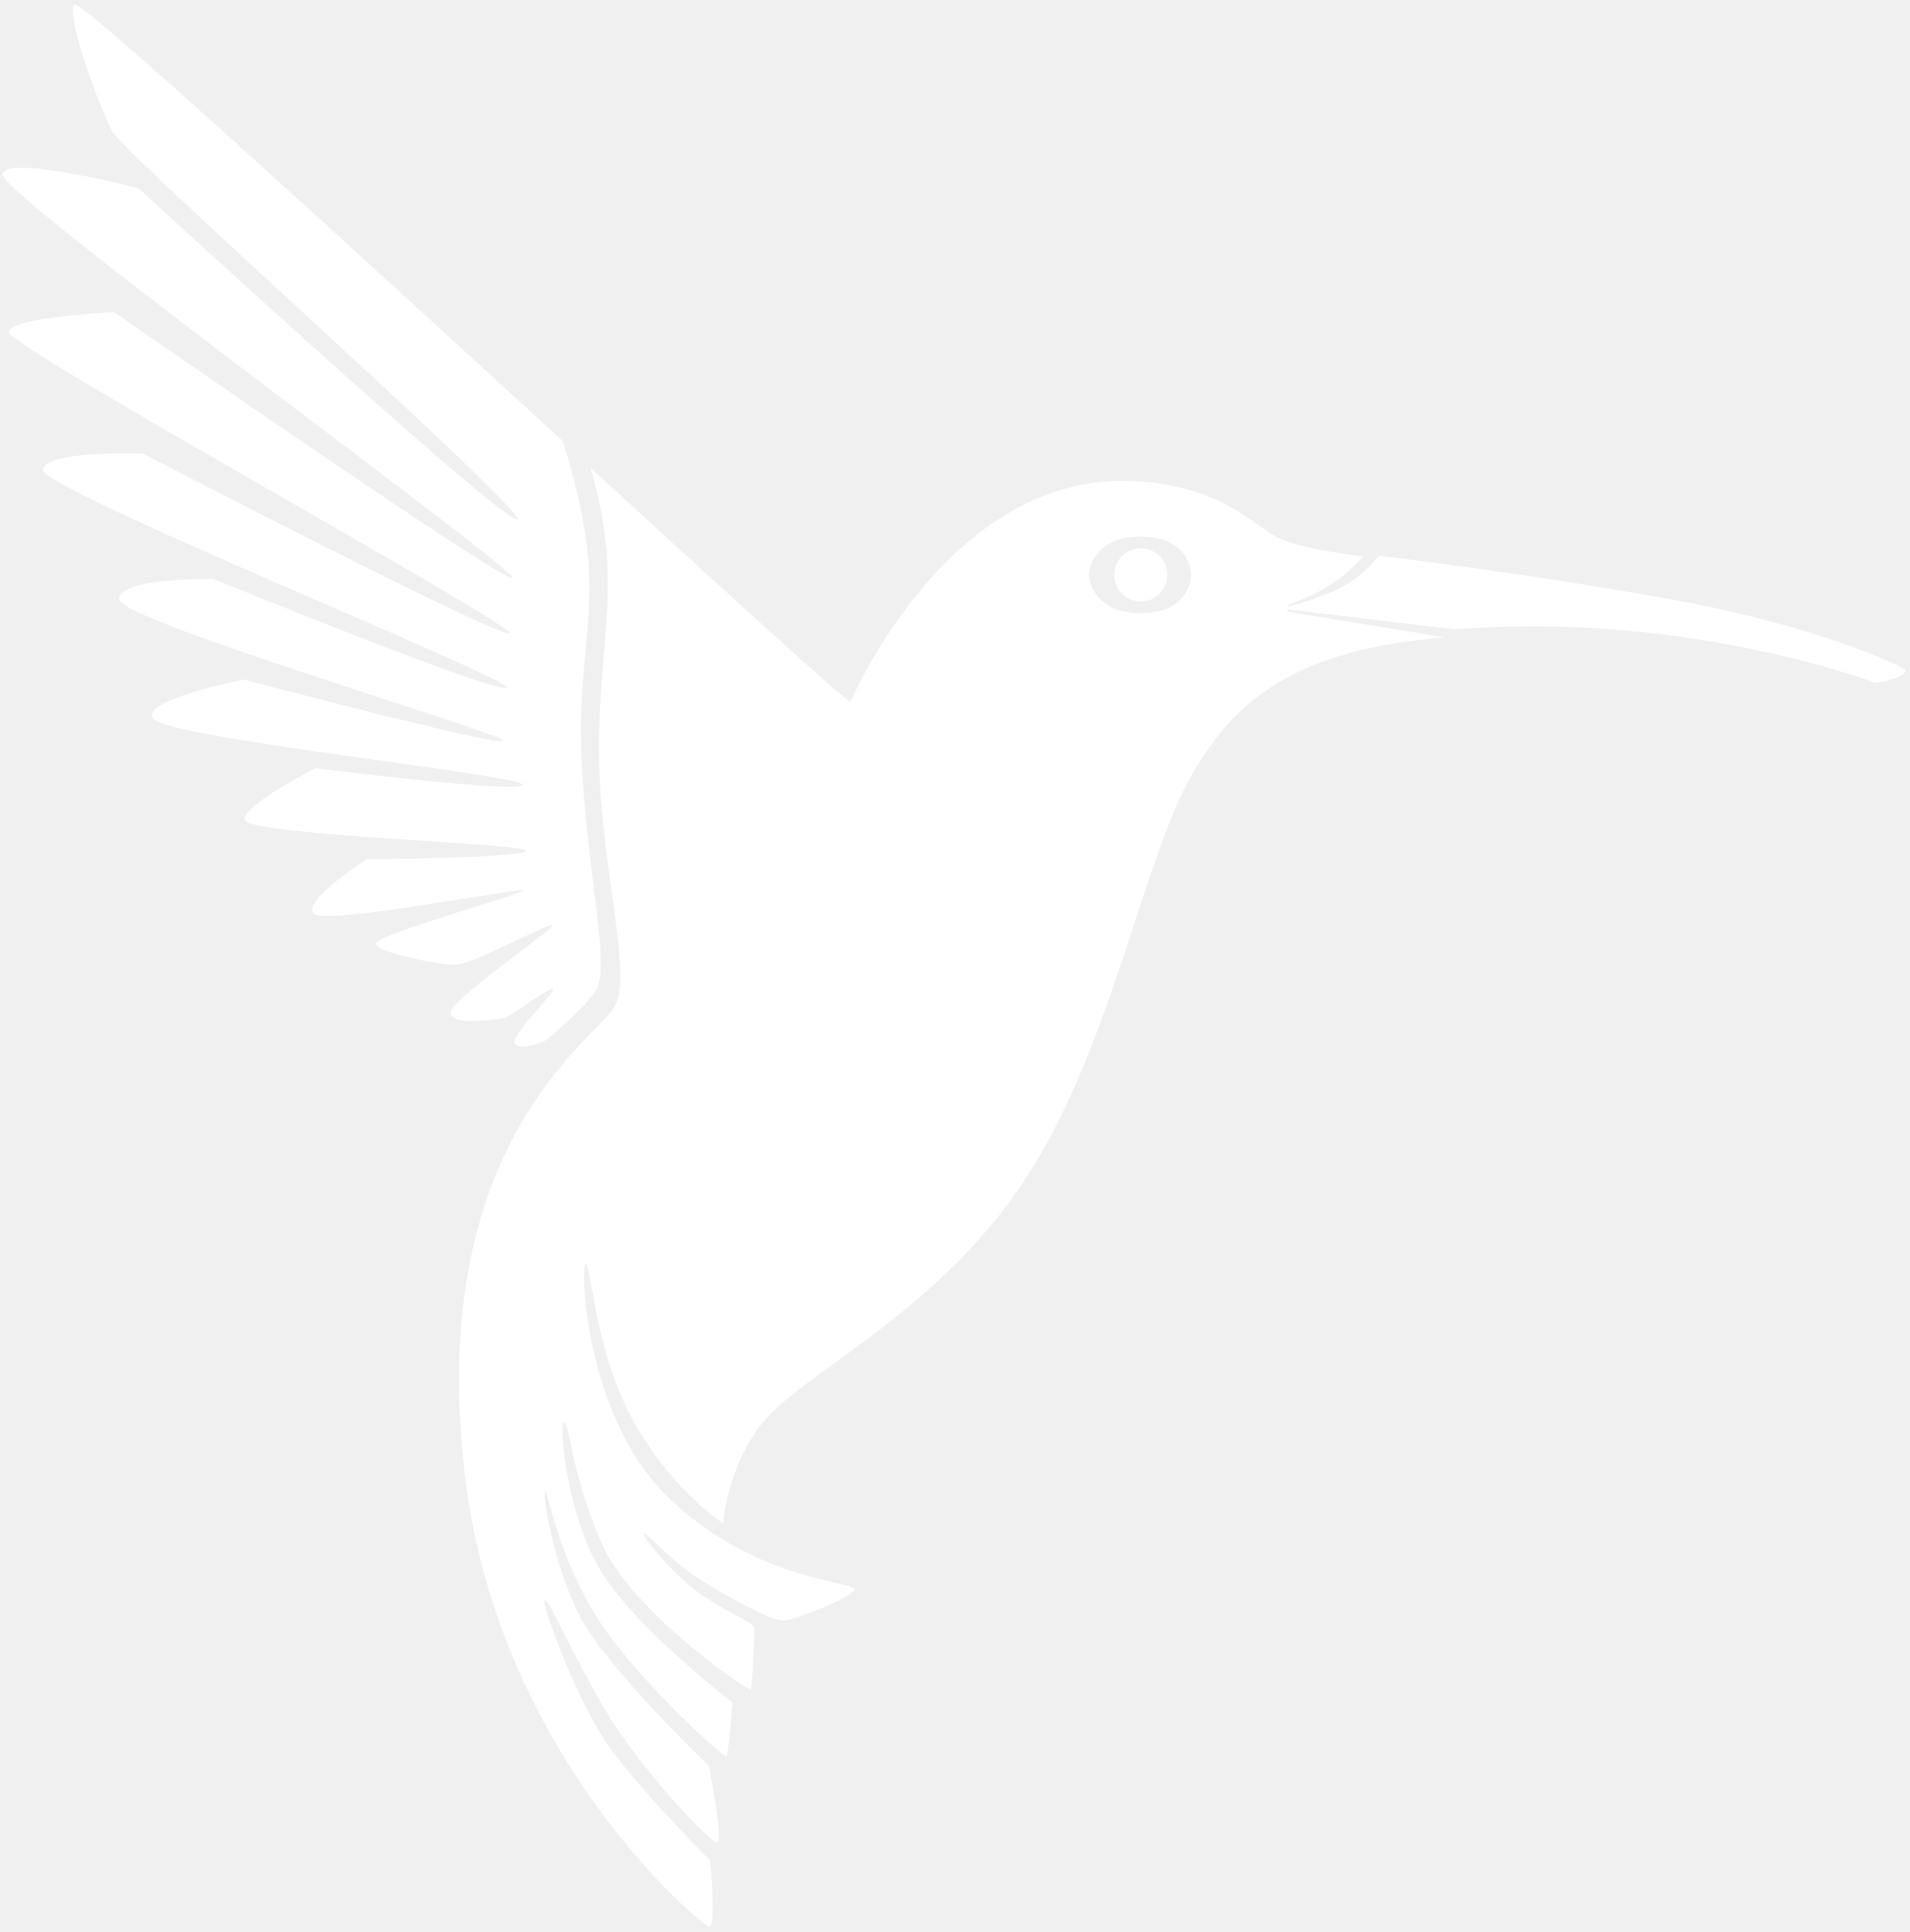
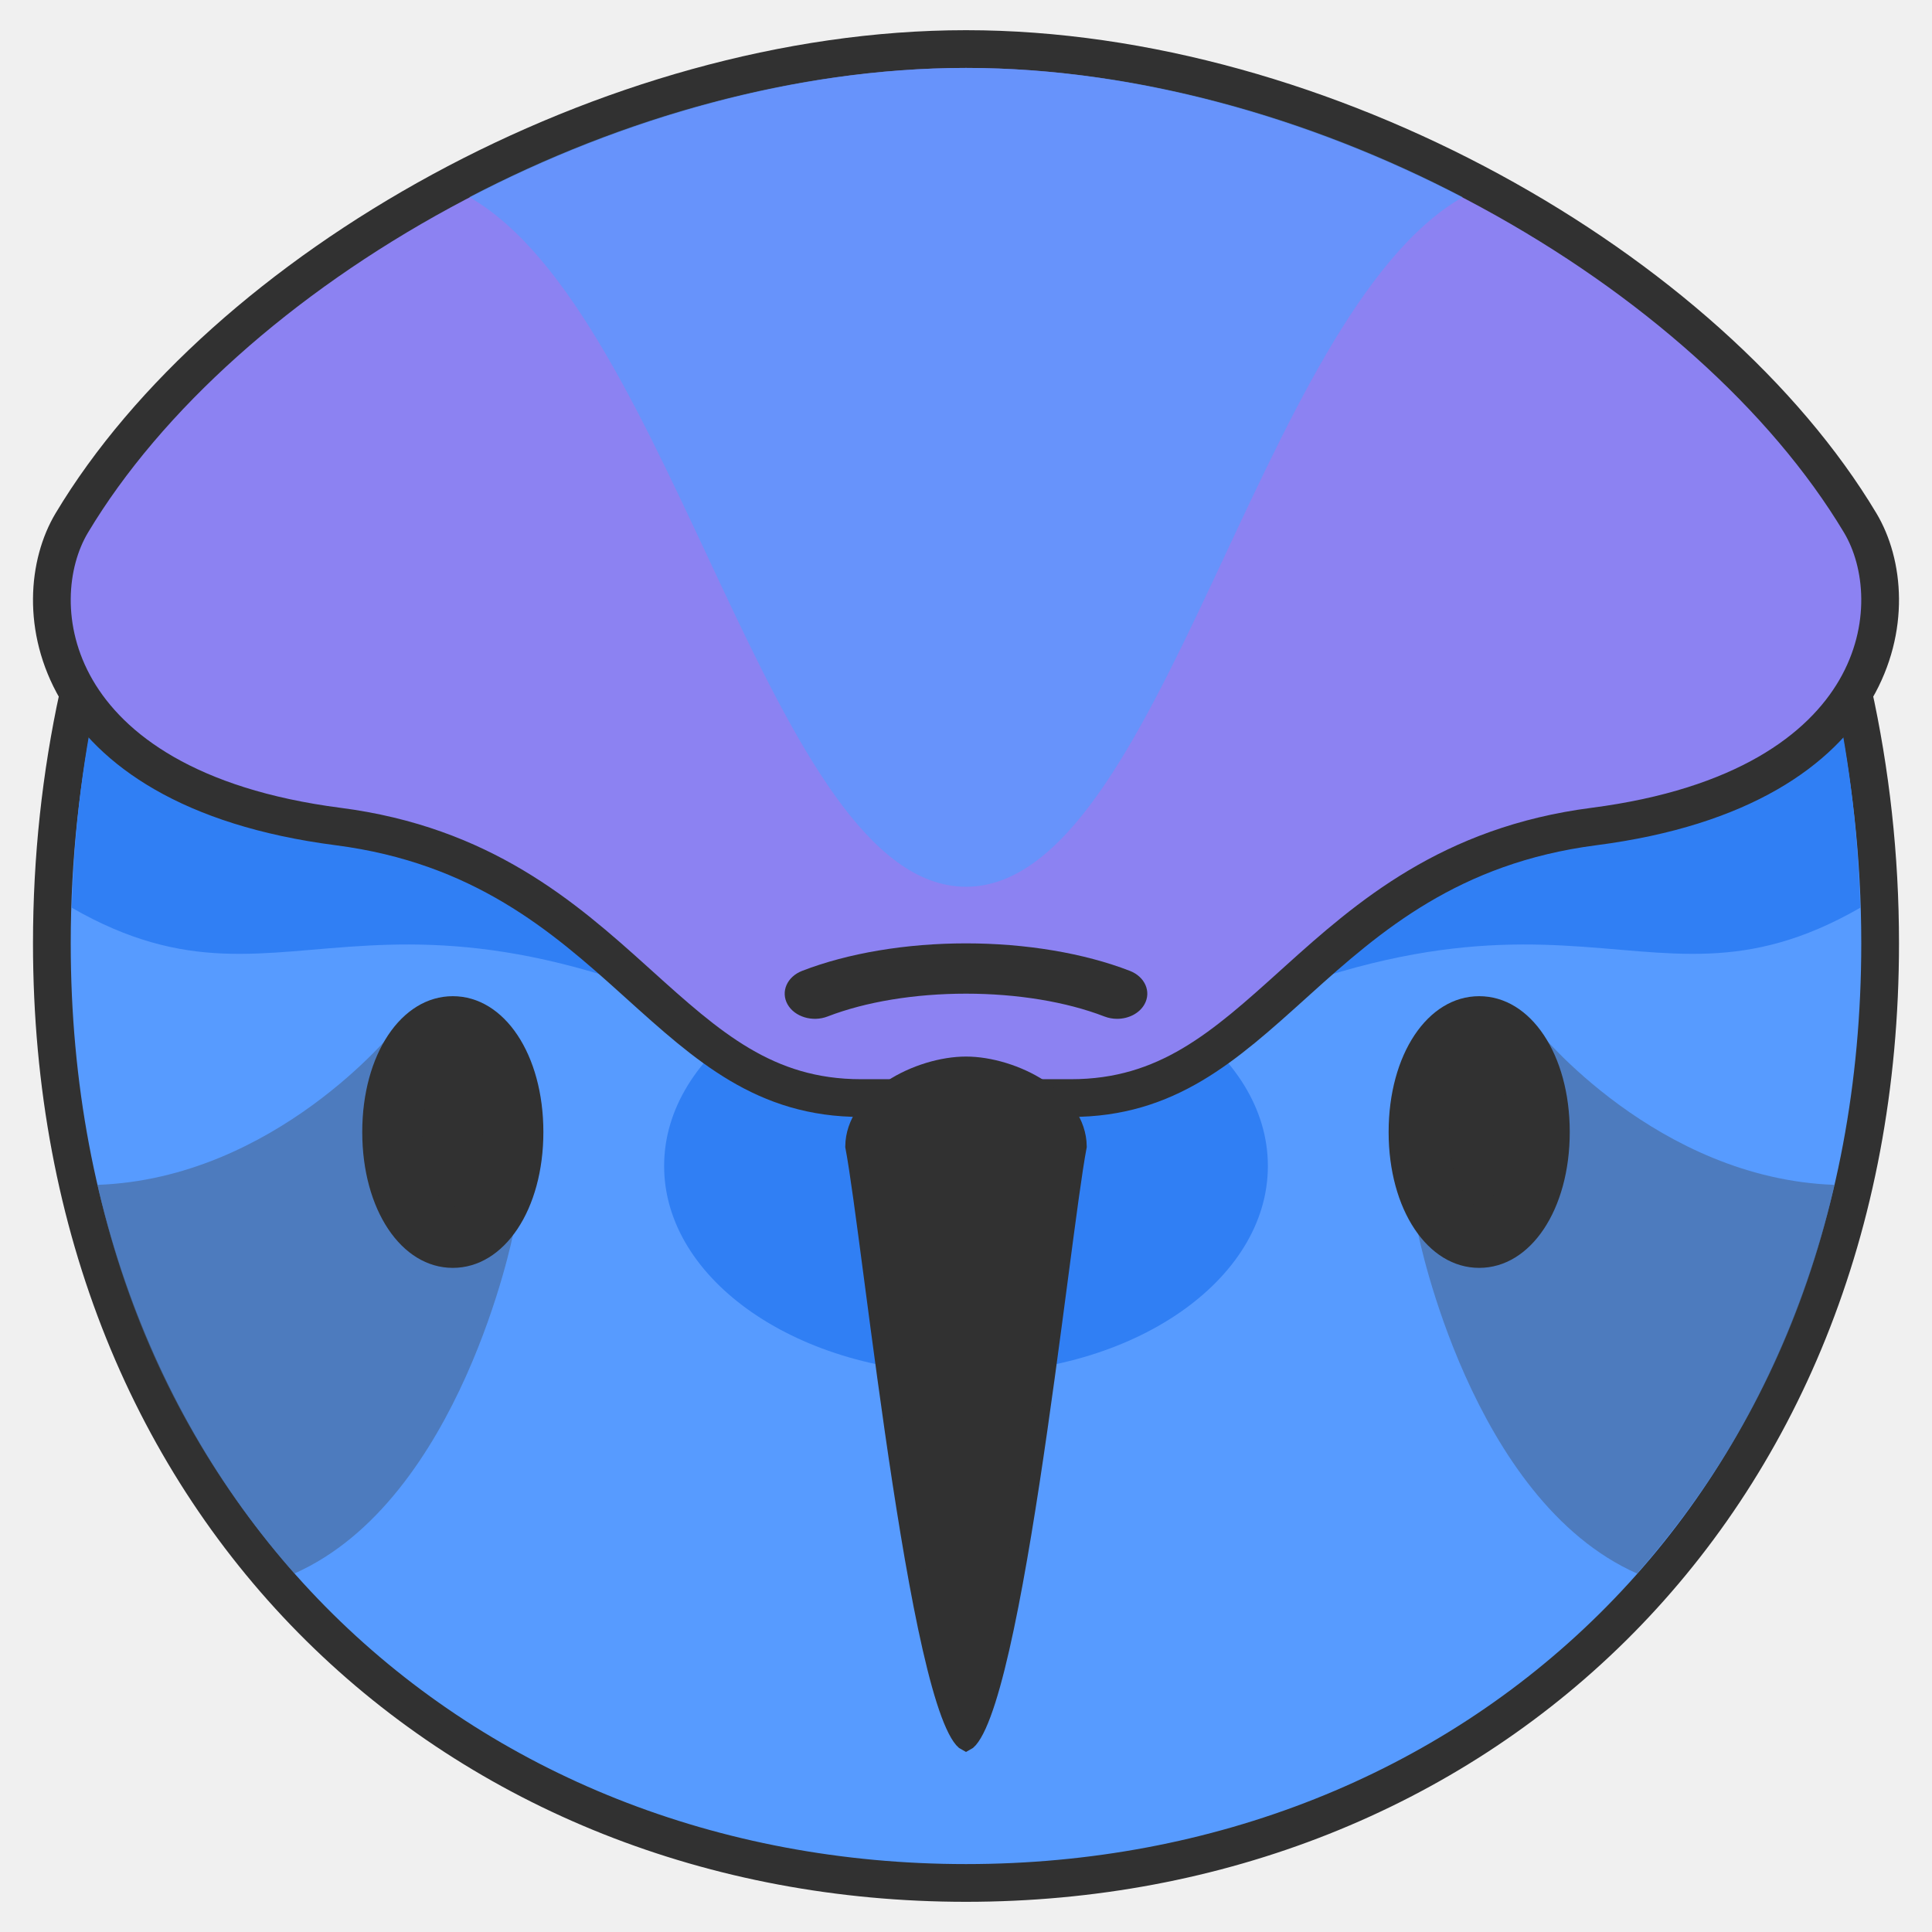
- <svg xmlns="http://www.w3.org/2000/svg" width="336px" height="340px" viewBox="0 0 336 340" version="1.1">
-   <g id="Page-1" stroke="none" stroke-width="1" fill="none" fill-rule="evenodd">
-     <g id="Group-9" transform="translate(0.5, -47.25)" fill="#fff">
-       <g id="Group-3-Copy" transform="translate(0, 48)">
-         <path d="M200.208,105.091 C197.628,105.091 195.534,103.001 195.534,100.421 C195.534,97.837 197.628,95.747 200.208,95.747 C202.791,95.747 204.881,97.837 204.881,100.421 C204.881,103.001 202.791,105.091 200.208,105.091 Z" id="Fill-19" />
-         <path d="M295.167,105.035 C319.47,109.56 333.784,116.3 334.622,117.135 C335.456,117.973 331.08,119.401 329.407,119.401 C329.407,119.401 296.154,106.708 255.489,110.019 L224.922,106.346 C236.084,103.355 238.474,101.213 242.106,97.033 C242.106,97.033 270.868,100.51 295.167,105.035 Z" id="Fill-20" />
-         <path d="M101.728,127.821 C101.728,108.406 106.647,103.09 98.528,76.877 C60.587,42.138 13.59,-0.98 12.593,0.017 C10.937,1.673 17.052,18.349 19.284,22.429 C21.512,26.51 92.088,89.056 90.512,90.629 C88.939,92.205 23.875,32.387 23.875,32.387 C23.875,32.387 0,26.22 0,30.024 C0,33.829 90.905,99.814 89.725,100.993 C88.546,102.173 19.546,54.161 19.546,54.161 C19.546,54.161 1.049,55.079 1.049,57.704 C1.049,60.328 90.446,109.454 89.201,110.699 C87.956,111.948 24.661,79.081 24.661,79.081 C24.661,79.081 7.084,78.429 7.084,81.972 C7.084,85.514 90.053,118.898 88.677,120.277 C87.301,121.654 36.992,101.124 36.992,101.124 C36.992,101.124 20.464,100.862 20.464,104.667 C20.464,108.471 88.022,128.279 88.022,129.59 C88.022,130.901 42.369,118.832 42.369,118.832 C42.369,118.832 23.371,122.619 26.61,125.862 C30.021,129.269 91.433,135.626 91.433,137.33 C91.433,139.034 55.027,134.45 55.027,134.45 C55.027,134.45 42.504,140.741 42.504,143.493 C42.504,146.249 93.399,147.691 92.088,149.005 C90.774,150.316 64.016,150.447 64.016,150.447 C64.016,150.447 52.537,157.859 54.7,160.022 C56.866,162.188 92.481,155.103 91.629,155.955 C90.774,156.811 65.654,163.729 65.654,165.302 C65.654,166.879 76.674,169.041 79.626,169.041 C82.575,169.041 96.644,161.27 96.644,162.157 C96.644,163.04 78.74,175.143 78.74,177.502 C78.74,179.864 87.446,178.619 88.294,178.361 C89.825,177.898 96.841,172.387 96.841,173.37 C96.841,174.356 88.922,181.782 90.153,183.013 C91.381,184.241 95.565,182.324 95.565,182.324 C95.565,182.324 102.711,176.439 104.488,173.287 C107.112,168.631 101.728,147.967 101.728,127.821 Z" id="Fill-21" />
-         <path d="M81.396,259.653 C87.497,308.848 123.241,338.362 124.358,338.362 C125.472,338.362 124.489,326.687 124.489,326.687 C124.489,326.687 111.634,313.832 106.319,306.157 C101.007,298.483 94.692,281.545 95.334,280.906 C95.972,280.265 99.762,289.564 105.795,299.859 C111.831,310.158 124.424,323.538 125.669,323.538 C126.914,323.538 124.227,310.027 124.227,310.027 C124.227,310.027 106.581,293.106 101.728,284.052 C96.875,275.002 94.84,261.819 95.434,261.819 C96.024,261.819 97.138,271.197 103.632,282.414 C110.124,293.63 126.914,308.713 127.307,308.32 C127.704,307.927 128.359,298.876 128.359,298.876 C128.359,298.876 110.517,285.104 104.812,275.067 C99.104,265.034 97.793,249.488 98.71,249.488 C99.631,249.488 100.09,258.735 105.336,270.804 C110.582,282.872 131.211,296.941 131.574,296.579 C131.932,296.221 132.229,286.742 132.229,285.759 C132.229,284.776 126.717,282.741 122.061,279.265 C117.405,275.788 112.027,269.1 112.748,269.1 C113.469,269.1 117.405,273.756 122.192,276.905 C126.979,280.051 135.212,284.445 137.178,284.445 C139.148,284.445 150.906,279.872 149.775,278.74 C148.643,277.609 131.08,276.771 116.618,262.309 C102.329,248.023 101.566,221.678 102.549,221.678 C103.532,221.678 104.022,236.33 110.617,248.726 C117.208,261.126 126.717,267.327 126.717,267.327 C126.717,267.327 127.373,257.49 133.671,249.619 C140.521,241.055 163.712,230.656 179.189,207.833 C194.668,185.007 200.573,150.747 208.993,135.943 C216.622,122.537 227.104,113.641 253.603,111.41 L226.021,106.895 L226.021,105.781 C234.482,102.583 236.965,99.683 239.355,97.165 C234.999,96.634 228.073,95.592 224.71,94.04 C219.592,91.681 214.966,84.834 199.159,83.938 C166.361,82.075 149.15,122.768 149.15,122.768 C147.947,122.35 128.494,104.577 103.377,81.582 C109.237,101.352 104.877,111.551 104.877,130.966 C104.877,151.116 111.01,170.714 107.637,176.436 C104.215,182.237 74.091,200.732 81.396,259.653 Z M200.208,107.157 C191.861,107.157 191.063,101.088 191.063,100.419 C191.063,99.747 191.861,93.681 200.208,93.681 C208.558,93.681 209.108,99.748 209.108,100.421 C209.108,101.09 208.558,107.157 200.208,107.157 Z" id="Fill-22" />
-       </g>
-     </g>
-   </g>
+ <svg xmlns="http://www.w3.org/2000/svg" width="512" height="512" viewBox="0 0 512 512" fill="none">
+   <path d="M20.725 184.366L490.977 183.011C495.73 204.443 498.255 226.881 498.255 249.994C498.256 401.401 389.85 499 256 499C122.15 499 13.744 401.401 13.744 249.994C13.744 227.367 16.164 205.387 20.725 184.366Z" fill="#579BFF" stroke="#313131" stroke-width="10" />
+   <path d="M256 364C300.183 364 336 339.376 336 309C336 278.624 300.183 254 256 254C211.817 254 176 278.624 176 309C176 339.376 211.817 364 256 364Z" fill="#307FF4" />
+   <path d="M26.718 179.377C22.191 199.002 19.633 219.502 19.011 240.558C80.038 275.635 98.712 216.4 226 288V178.803L26.718 179.377Z" fill="#307FF4" />
+   <path d="M485.282 179.377C489.809 199.002 492.367 219.502 492.989 240.558C431.962 275.635 413.288 216.4 286 288V178.803L485.282 179.377Z" fill="#307FF4" />
+   <path d="M19.032 138.57H19.032C39.051 105.154 74.456 73.714 116.983 50.614C159.478 27.532 208.682 13 256 13C303.318 13 352.522 27.532 395.017 50.614C437.544 73.714 472.949 105.154 492.968 138.57C499.361 149.24 501.076 166.669 491.756 182.718C482.525 198.612 461.954 213.924 422.383 219.041C384.343 223.961 362.631 242.897 343.861 259.819C343.514 260.132 343.168 260.444 342.824 260.755C324.424 277.351 309.292 291 283.837 291H228.163C202.708 291 187.576 277.351 169.176 260.754C168.831 260.444 168.486 260.132 168.139 259.819C149.369 242.897 127.657 223.961 89.617 219.041C50.046 213.924 29.475 198.612 20.244 182.718C10.923 166.669 12.639 149.24 19.032 138.57Z" fill="#8C82F2" stroke="#313131" stroke-width="10" />
+   <path d="M285.498 303.771C284.333 309.871 282.665 322.53 280.621 338.041L280.521 338.798C278.396 354.927 275.857 374.151 273.029 392.622C270.197 411.108 267.087 428.762 263.825 441.767C262.19 448.288 260.546 453.518 258.928 457.074C258.114 458.863 257.367 460.089 256.726 460.83C256.349 461.264 256.107 461.423 256 461.478C255.893 461.423 255.651 461.264 255.274 460.83C254.633 460.089 253.886 458.863 253.072 457.074C251.454 453.518 249.81 448.288 248.175 441.767C244.913 428.762 241.803 411.108 238.971 392.622C236.143 374.151 233.604 354.927 231.479 338.798L231.379 338.042C229.335 322.53 227.667 309.871 226.502 303.771C226.598 297.703 230.511 292.459 236.402 288.589C242.353 284.68 249.879 282.5 256 282.5C262.121 282.5 269.647 284.68 275.598 288.589C281.489 292.459 285.402 297.703 285.498 303.771Z" fill="#313131" stroke="#313131" stroke-width="5" />
+   <path d="M25.84 314C35.047 354.851 53 388.5 78 417C121.991 397.524 136 327 136 327L104.5 273C104.5 273 72.868 312.332 25.84 314Z" fill="#466693" fill-opacity="0.6" />
+   <path d="M486.15 314C476.943 354.851 458.84 388.5 433.84 417C389.849 397.524 375.84 327 375.84 327L407.5 273C407.5 273 439.122 312.332 486.15 314Z" fill="#466693" fill-opacity="0.6" />
+   <path d="M120 331.5C129.941 331.5 138 317.397 138 300C138 282.603 129.941 268.5 120 268.5C110.059 268.5 102 282.603 102 300C102 317.397 110.059 331.5 120 331.5Z" fill="#313131" />
+   <path d="M392 331.5C401.941 331.5 410 317.397 410 300C410 282.603 401.941 268.5 392 268.5C382.059 268.5 374 282.603 374 300C374 317.397 382.059 331.5 392 331.5Z" fill="#313131" />
+   <path d="M387.615 52.25C347 31 300.705 18 256 18C211.295 18 165 31 124.384 52.25C178.691 83.354 204.305 235 256 235C307.695 235 333.309 83.354 387.615 52.25Z" fill="#579BFF" fill-opacity="0.7" />
+   <path d="M120 264C106.318 264 96 279.477 96 300C96 320.523 106.318 336 120 336C133.682 336 144 320.523 144 300C144 279.477 133.682 264 120 264ZM120 320C117.678 320 112 312.991 112 300C112 287.009 117.678 280 120 280C122.322 280 128 287.009 128 300C128 312.991 122.322 320 120 320Z" fill="#313131" />
+   <path d="M392 264C378.318 264 368 279.477 368 300C368 320.523 378.318 336 392 336C405.682 336 416 320.523 416 300C416 279.477 405.682 264 392 264ZM392 320C389.678 320 384 312.991 384 300C384 287.009 389.678 280 392 280C394.322 280 400 287.009 400 300C400 312.991 394.322 320 392 320Z" fill="#313131" />
+   <path d="M219.322 269.378C229.398 265.48 242.424 263.332 256 263.332C269.576 263.332 282.602 265.48 292.678 269.378C293.769 269.801 294.914 270 296.042 270C299.06 270 301.949 268.57 303.303 266.139C305.164 262.801 303.424 258.837 299.417 257.286C287.274 252.587 271.855 250 256 250C240.145 250 224.726 252.587 212.583 257.286C208.576 258.837 206.836 262.801 208.697 266.139C210.558 269.479 215.315 270.927 219.322 269.378Z" fill="#313131" />
</svg>
